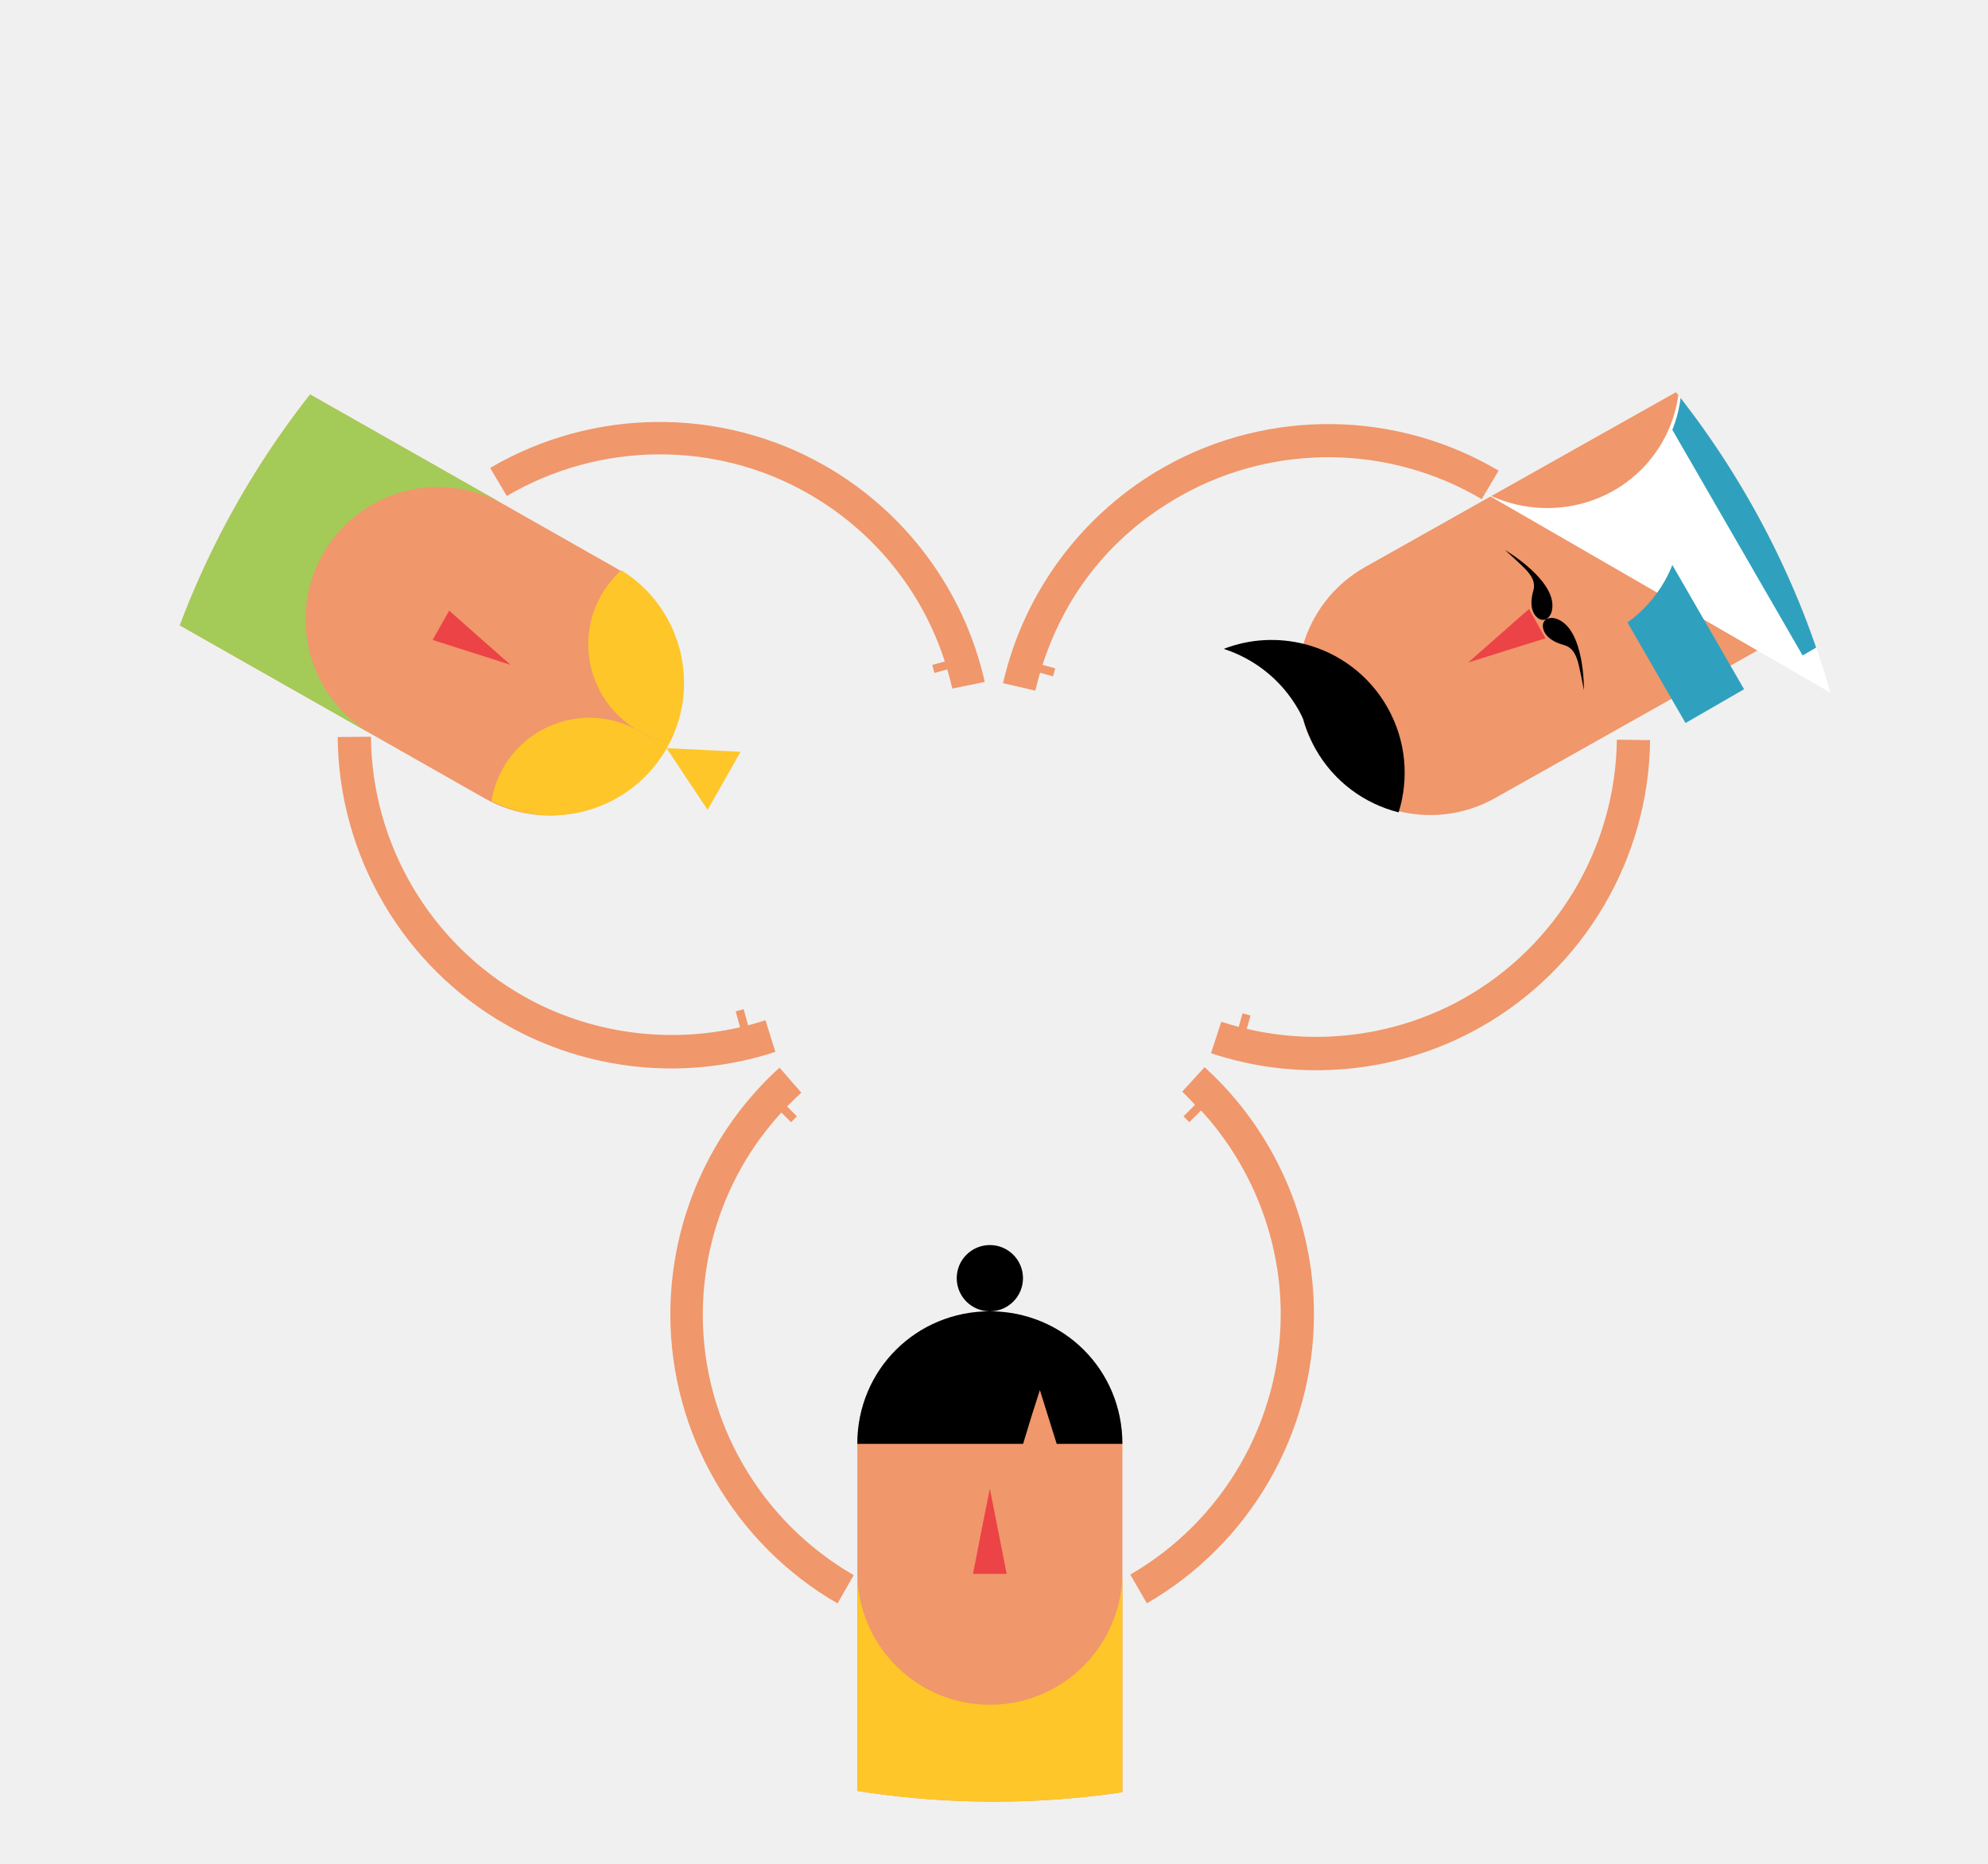
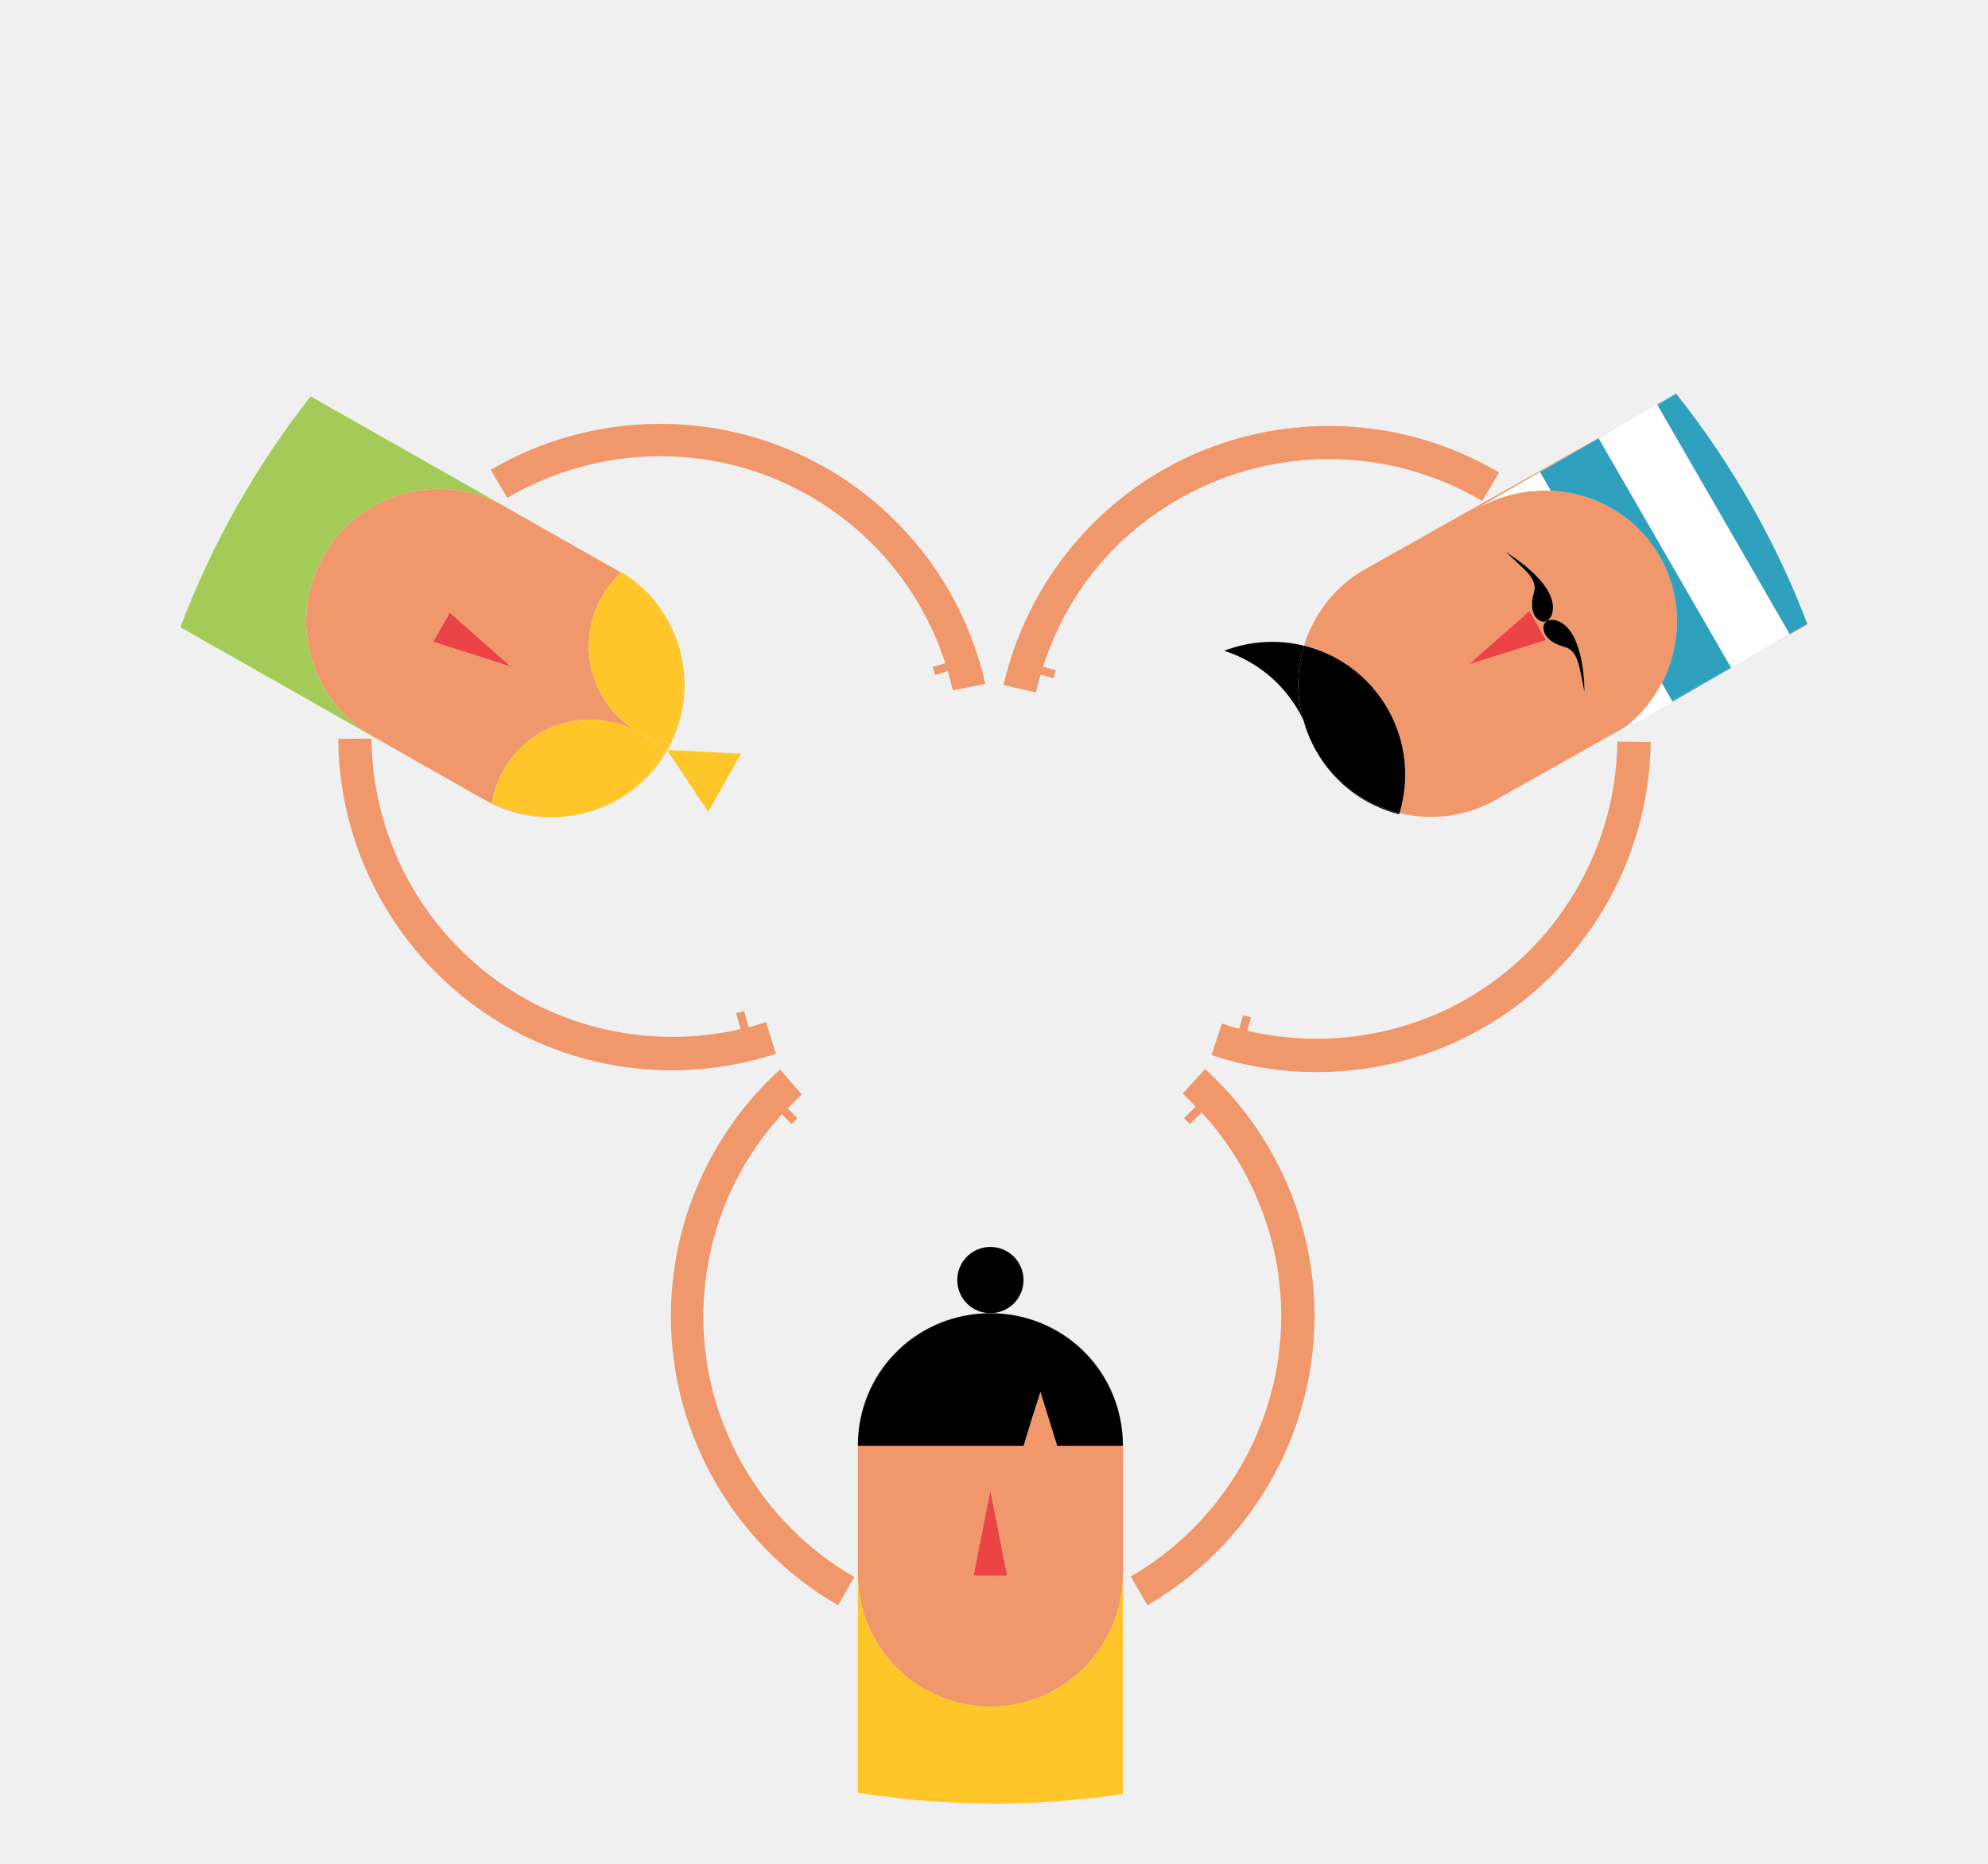
- <svg xmlns="http://www.w3.org/2000/svg" xmlns:xlink="http://www.w3.org/1999/xlink" version="1.1" id="Capa_1" x="0px" y="0px" width="480px" height="450px" viewBox="0 0 480 450" enable-background="new 0 0 480 450" xml:space="preserve">
-   <g>
-     <g>
-       <g>
-         <defs>
-           <circle id="SVGID_1_" cx="239.999" cy="225.001" r="209.989" />
-         </defs>
-         <clipPath id="SVGID_2_">
-           <use xlink:href="#SVGID_1_" overflow="visible" />
-         </clipPath>
-         <g clip-path="url(#SVGID_2_)">
-           <g>
-             <path fill="#F0976B" d="M239,316.608c-17.674,0.001-32,14.326-32,32.001l0,143.999c0,17.674,14.326,32.001,32,32       c17.669,0.001,32-14.326,32-31.999V348.608C270.999,330.937,256.671,316.609,239,316.608z" />
-             <polygon fill="#EC4346" points="238.999,380.003 234.938,380.002 236.967,369.55 238.999,359.438 241.031,369.723        243.061,380.003      " />
-             <path d="M252.805,335.2" />
-             <path fill="#FEC629" d="M239,411.606c-17.675,0.002-32-14.324-32-31.998l0,113c0,17.674,14.326,32.001,32,32       c17.669,0.001,32-14.326,32-31.999l-0.001-113.001C270.999,397.282,256.67,411.608,239,411.606z" />
-             <path d="M238.998,316.609c-17.673,0-32,14-32,32h40.028l2.03-6.665l2.024-6.321l2.028,6.493l2.027,6.493h15.862       C270.998,330.609,256.67,316.609,238.998,316.609z" />
-             <path d="M246.999,308.606c0.001,4.42-3.581,8.002-8,8.003c-4.416,0-8-3.583-8-8c0-4.419,3.583-8.001,8.002-8       C243.418,300.608,246.999,304.192,246.999,308.606z" />
-             <path fill="#F0976B" d="M169.69,317.524c0-18.236,6.79-35.648,18.979-48.913l2.332,2.332l1.414-1.414l-2.374-2.374       c1.4-1.429,2.323-2.339,3.434-3.348l-5.268-6.031c-16.779,15.243-26.351,36.925-26.351,59.581       c-0.001,28.699,15.483,55.418,40.368,69.778l3.9-6.832C183.712,367.37,169.691,343.373,169.69,317.524z" />
-             <path fill="#F0976B" d="M290.847,257.666l-5.405,5.896c1.105,1.008,2.396,2.474,3.088,3.195l-2.773,2.772l1.415,1.414       l2.827-2.827c12.191,13.265,19.229,30.923,19.229,49.157c0.001,25.851-13.909,49.959-36.322,62.895l4.006,6.936       c24.882-14.361,40.343-41.104,40.342-69.806C317.25,294.644,307.626,272.91,290.847,257.666z" />
-           </g>
-           <path d="M328.409,160.091" />
-           <path fill="#F0976B" d="M353.36,241.085c-15.897,8.943-34.79,11.455-52.328,7.326l0.901-3.221l-1.927-0.538l-0.918,3.281      c-0.968-0.249-2.783-0.771-4.209-1.242l-2.479,7.604c21.513,7.15,45.2,4.89,64.944-6.218      c25.014-14.07,40.759-40.653,41.075-69.379l-8.038-0.104C390.101,204.477,375.887,228.415,353.36,241.085z" />
-           <path fill="#F0976B" d="M242.182,164.946l7.795,1.799c0.334-1.461,0.854-3.361,1.145-4.317l3.126,0.874l0.539-1.925      l-3.065-0.858c5.853-18.095,17.517-31.896,33.409-40.839c22.529-12.672,50.356-12.354,72.621,0.838l4.079-6.887      c-24.719-14.642-55.604-15.008-80.62-0.935C261.463,123.804,247.239,142.847,242.182,164.946z" />
-           <path fill="#F0976B" d="M317.437,180.47c8.667,15.403,28.177,20.866,43.58,12.201l125.504-70.6      c15.403-8.664,20.868-28.176,12.201-43.582c-8.664-15.403-28.177-20.865-43.578-12.199l-125.505,70.598      C314.232,145.557,308.772,165.065,317.437,180.47z" />
-           <polygon fill="#EC4346" points="371.166,150.575 373.157,154.119 363.883,157.003 354.493,159.956 361.833,153.496       369.178,147.037     " />
-           <path d="M313.574,171.473c0.393,0.696,0.746,1.406,1.081,2.118c0.475,1.729,1.107,3.435,1.892,5.103      c0.334,0.711,0.688,1.414,1.076,2.108c4.48,7.968,11.864,13.265,20.079,15.335c2.525-8.139,1.84-17.255-2.667-25.265      c-4.474-7.957-11.837-13.269-20.04-15.358c-6.325-1.615-13.147-1.316-19.535,1.155      C302.88,159.063,309.451,164.144,313.574,171.473z" />
-           <g>
-             <path d="M382.438,166.638c0,0,0.258-14.975-6.707-17.266c-1.371-0.449-2.354,0.105-2.354,0.105s-0.938,0.5-0.855,1.789       c0.091,1.471,1.299,3.422,4.997,4.445c1.263,0.354,2.591,1.084,3.434,3.963C381.454,161.386,382.438,166.638,382.438,166.638z" />
-             <path d="M363.416,132.824c0,0,12.935,7.557,11.271,14.692c-0.327,1.409-1.309,1.959-1.309,1.959s-0.914,0.542-1.976-0.193       c-1.21-0.846-2.247-2.889-1.206-6.58c0.358-1.263,0.422-2.779-1.604-4.995C367.394,136.394,363.416,132.824,363.416,132.824z" />
-           </g>
-           <g>
-             <path d="M138.552,182.606" />
-             <path fill="#F0976B" d="M194.946,119.055c15.864,8.999,27.659,23.503,33.174,40.653l-3.029,0.836l0.532,1.929l3.09-0.854       c0.554,1.924,0.885,3.169,1.212,4.631l7.847-1.606c-4.979-22.12-19.109-41.146-38.814-52.326       c-24.958-14.167-55.84-13.887-80.61,0.663l4.018,6.77C144.673,106.643,172.466,106.294,194.946,119.055z" />
-             <path fill="#F0976B" d="M187.208,253.958l-2.386-7.629c-1.422,0.465-3.222,0.974-4.19,1.222l-1.073-3.9l-1.93,0.531       l1.058,3.841c-17.552,4.059-36.458,1.481-52.318-7.521c-22.478-12.757-36.618-36.745-36.804-62.622l-8.032,0.066       c0.21,28.729,15.834,55.375,40.793,69.54C142.027,258.67,165.669,261.03,187.208,253.958z" />
-             <path fill="#F0976B" d="M160.573,180.679c8.726-15.37,3.336-34.901-12.036-43.625L23.302,65.983       c-15.373-8.724-34.903-3.335-43.625,12.035c-8.723,15.369-3.334,34.903,12.037,43.625l125.239,71.07       C132.323,201.438,151.855,196.048,160.573,180.679z" />
-             <polygon fill="#EC4346" points="106.456,150.975 108.463,147.44 115.827,153.958 123.254,160.508 113.853,157.508        104.449,154.505      " />
-             <path fill="#A4CB57" d="M77.95,133.792c8.725-15.372,28.258-20.763,43.626-12.041L23.301,65.982       c-15.372-8.725-34.903-3.336-43.624,12.035c-8.723,15.37-3.334,34.903,12.037,43.625l98.274,55.771       C74.621,168.691,69.229,149.16,77.95,133.792z" />
-             <polygon fill="#FEC629" points="174.834,188.516 170.855,195.532 165.878,188.071 160.95,180.636 169.879,181.069        178.812,181.507      " />
-             <g>
-               <path fill="#FEC629" d="M160.456,181.546c0.176-0.295,0.358-0.583,0.531-0.884c0.277-0.493,0.541-0.988,0.791-1.488        c-2.594-0.471-5.158-1.374-7.587-2.749C156.625,177.804,158.721,179.55,160.456,181.546z" />
-               <path fill="#FEC629" d="M154.192,176.425c2.429,1.375,4.993,2.278,7.587,2.749c7.39-14.753,2.308-32.781-11.761-41.493        c-1.886,1.69-3.534,3.703-4.856,6.027C138.623,155.233,142.664,169.884,154.192,176.425z" />
-               <path fill="#FEC629" d="M160.456,181.546c-1.734-1.996-3.832-3.742-6.265-5.121c-11.527-6.541-26.177-2.499-32.718,9.027        c-1.439,2.534-2.364,5.222-2.814,7.941C133.512,200.955,151.748,195.813,160.456,181.546z" />
-             </g>
-           </g>
-           <g>
-             <g>
-               <g>
-                 <defs>
-                   <path id="SVGID_3_" d="M498.618,77.209c-8.836-15.306-28.657-20.405-44.268-11.393l-98.059,56.615          c15.612-9.015,35.433-3.915,44.271,11.391c8.836,15.304,3.343,35.021-12.271,44.034l98.058-56.614          C501.961,112.23,507.455,92.514,498.618,77.209z" />
-                 </defs>
-                 <clipPath id="SVGID_4_">
-                   <use xlink:href="#SVGID_3_" overflow="visible" />
-                 </clipPath>
-                 <rect x="343.556" y="20.503" transform="matrix(0.5 0.866 -0.866 0.5 316.9232 -306.9706)" clip-path="url(#SVGID_4_)" fill="#FFFFFF" width="161.501" height="200.953" />
-               </g>
-             </g>
-             <g>
-               <g>
-                 <defs>
-                   <path id="SVGID_5_" d="M498.618,77.209c-8.836-15.306-28.657-20.405-44.268-11.393l-98.059,56.615          c15.612-9.015,35.433-3.915,44.271,11.391c8.836,15.304,3.343,35.021-12.271,44.034l98.058-56.614          C501.961,112.23,507.455,92.514,498.618,77.209z" />
-                 </defs>
-                 <clipPath id="SVGID_6_">
-                   <use xlink:href="#SVGID_5_" overflow="visible" />
-                 </clipPath>
-                 <rect x="414.251" y="97.696" transform="matrix(0.5 0.866 -0.866 0.5 317.4279 -338.0851)" clip-path="url(#SVGID_6_)" fill="#2FA1BE" width="74.501" height="16.32" />
-               </g>
-             </g>
-             <g>
-               <g>
-                 <defs>
-                   <path id="SVGID_7_" d="M498.618,77.209c-8.836-15.306-28.657-20.405-44.268-11.393l-98.059,56.615          c15.612-9.015,35.433-3.915,44.271,11.391c8.836,15.304,3.343,35.021-12.271,44.034l98.058-56.614          C501.961,112.23,507.455,92.514,498.618,77.209z" />
-                 </defs>
-                 <clipPath id="SVGID_8_">
-                   <use xlink:href="#SVGID_7_" overflow="visible" />
-                 </clipPath>
-                 <rect x="386.424" y="113.762" transform="matrix(0.5 0.866 -0.866 0.5 317.4251 -305.9515)" clip-path="url(#SVGID_8_)" fill="#2FA1BE" width="74.5" height="16.321" />
-               </g>
-             </g>
-             <g>
-               <g>
-                 <defs>
-                   <path id="SVGID_9_" d="M498.618,77.209c-8.836-15.306-28.657-20.405-44.268-11.393l-98.059,56.615          c15.612-9.015,35.433-3.915,44.271,11.391c8.836,15.304,3.343,35.021-12.271,44.034l98.058-56.614          C501.961,112.23,507.455,92.514,498.618,77.209z" />
-                 </defs>
-                 <clipPath id="SVGID_10_">
-                   <use xlink:href="#SVGID_9_" overflow="visible" />
-                 </clipPath>
-                 <rect x="358.156" y="130.082" transform="matrix(0.5 0.866 -0.866 0.5 317.4268 -273.3098)" clip-path="url(#SVGID_10_)" fill="#2FA1BE" width="74.499" height="16.322" />
-               </g>
-             </g>
-           </g>
-         </g>
-       </g>
-     </g>
-   </g>
+ <svg xmlns="http://www.w3.org/2000/svg" version="1.1" id="Capa_1" x="0px" y="0px" width="480px" height="450px" viewBox="0 0 480 450" enable-background="new 0 0 480 450" xml:space="preserve">
+   <path fill="#F0976B" d="M240.717,317.104c-0.522-0.026-1.047-0.041-1.576-0.041c-0.004,0-0.009,0.001-0.013,0.001  s-0.009-0.001-0.013-0.001c-0.504,0-1.005,0.015-1.503,0.038c0.502-0.022,1.007-0.037,1.515-0.037  C239.661,317.063,240.19,317.077,240.717,317.104z" />
+   <path fill="#F0976B" d="M271.128,349.062c0-0.022-0.001-0.044-0.002-0.066C271.127,349.019,271.128,349.041,271.128,349.062  L271.128,349.062z" />
+   <path fill="#F0976B" d="M239.13,412.061c17.669,0.002,31.999-14.324,31.999-31.998v-30.999h-15.862l-2.027-6.493l-2.028-6.493  l-2.024,6.321l-2.03,6.665h-40.027v30.999C207.129,397.736,221.454,412.062,239.13,412.061z M237.096,370.005l2.032-10.112  l2.032,10.284l2.029,10.279h-4.061h-4.062L237.096,370.005z" />
+   <polygon fill="#EC4346" points="243.19,380.456 241.16,370.177 239.129,359.893 237.096,370.005 235.067,380.456 239.129,380.456   " />
+   <path fill="#FEC629" d="M239.13,412.061c-17.676,0.002-32.001-14.324-32.001-31.998v52.793c10.752,1.697,21.771,2.589,33,2.589  c10.534,0,20.882-0.785,31-2.283v-53.099C271.128,397.736,256.799,412.062,239.13,412.061z" />
+   <path d="M237.613,317.101c-16.97,0.774-30.486,14.48-30.485,31.963h0.001C207.129,331.896,220.643,317.894,237.613,317.101z" />
+   <path d="M271.126,348.996c-0.036-17.402-13.463-31.05-30.345-31.891C257.663,317.966,271.091,331.909,271.126,348.996z" />
+   <path d="M249.186,342.398l2.024-6.321l2.028,6.493l2.027,6.493h15.862c0-0.022-0.001-0.045-0.002-0.067  c-0.035-17.087-13.463-31.03-30.345-31.891c-0.002-0.001-0.004-0.001-0.006-0.001c-0.02-0.001-0.039-0.001-0.059-0.001  c-0.527-0.026-1.056-0.04-1.589-0.04c-0.508,0-1.013,0.015-1.515,0.037c-16.97,0.793-30.484,14.796-30.484,31.963h40.027  L249.186,342.398z" />
+   <path d="M239.141,317.062c4.413-0.008,7.989-3.586,7.987-8.002c0-4.415-3.582-7.998-7.998-7.997c-4.42-0.001-8.002,3.581-8.002,8  c0,4.412,3.577,7.992,7.987,7.999c0.004,0,0.009,0,0.013,0S239.137,317.062,239.141,317.062z" />
+   <polygon points="239.141,317.062 239.129,317.062 239.116,317.062 239.129,317.063 " />
+   <path fill="#F0976B" d="M169.819,317.979c0.001-18.237,6.79-35.649,18.979-48.913l2.332,2.332l1.414-1.414l-2.374-2.374  c1.399-1.429,2.323-2.339,3.434-3.348l-5.269-6.031c-16.779,15.243-26.351,36.925-26.351,59.58  c-0.001,28.7,15.483,55.419,40.368,69.78l3.9-6.832C183.842,367.823,169.82,343.827,169.819,317.979z" />
+   <path fill="#F0976B" d="M290.976,258.119l-5.404,5.896c1.105,1.008,2.395,2.474,3.088,3.195l-2.773,2.772l1.414,1.414l2.828-2.827  c12.191,13.265,19.229,30.924,19.229,49.157c0,25.852-13.91,49.959-36.323,62.895l4.006,6.936  c24.882-14.361,40.343-41.104,40.343-69.805C317.378,295.098,307.755,273.364,290.976,258.119z" />
+   <path fill="#F0976B" d="M292.531,254.75c21.512,7.15,45.199,4.889,64.943-6.219c25.014-14.07,40.76-40.653,41.076-69.379  l-8.039-0.104c-0.281,25.883-14.494,49.821-37.021,62.491c-15.898,8.943-34.791,11.455-52.328,7.326l0.9-3.221l-1.926-0.537  l-0.918,3.281c-0.969-0.25-2.785-0.771-4.209-1.242L292.531,254.75z" />
+   <path fill="#F0976B" d="M251.251,162.882l3.125,0.874l0.539-1.926l-3.064-0.858c5.853-18.095,17.517-31.896,33.408-40.839  c22.529-12.672,50.357-12.354,72.621,0.838l4.08-6.887c-24.719-14.642-55.605-15.008-80.621-0.935  c-19.746,11.108-33.971,30.151-39.027,52.25l7.795,1.8C250.441,165.739,250.96,163.838,251.251,162.882z" />
+   <path fill="#F0976B" d="M401.249,164.917c4.879-9.411,5.059-20.915-0.557-30.642c-5.617-9.726-15.67-15.322-26.258-15.803  c-6.073-0.276-12.322,1.126-18.014,4.412l15.422-8.903l14.135-8.161l6.505-3.755l-62.714,35.277  c-7.476,4.205-12.6,10.965-14.916,18.566c0.09,0.022,0.182,0.036,0.271,0.059c8.203,2.09,15.566,7.401,20.041,15.358  c4.457,7.922,5.172,16.926,2.742,24.998c7.598,1.847,15.885,0.937,23.238-3.199l31.547-17.745  C396.323,172.455,399.199,168.871,401.249,164.917z M374.818,147.97c-0.328,1.408-1.309,1.959-1.309,1.959s-0.914,0.543-1.977-0.193  c-1.209-0.846-2.246-2.889-1.205-6.58c0.357-1.263,0.422-2.778-1.604-4.995c-1.201-1.312-5.178-4.883-5.178-4.883  S376.48,140.834,374.818,147.97z M364.013,157.458l-9.391,2.953l7.34-6.461l7.346-6.459l1.988,3.539l1.99,3.543L364.013,157.458z   M382.568,167.092c0,0-0.984-5.252-1.486-6.964c-0.842-2.879-2.17-3.609-3.434-3.963c-3.697-1.023-4.906-2.975-4.996-4.445  c-0.082-1.289,0.855-1.789,0.855-1.789s0.982-0.554,2.354-0.104C382.825,152.118,382.568,167.092,382.568,167.092z" />
+   <path fill="#F0976B" d="M314.784,174.045c-0.072-0.155-0.15-0.31-0.227-0.465c0.68,2.509,1.676,4.975,3.008,7.344  c0.039,0.067,0.08,0.131,0.119,0.198c-0.36-0.651-0.696-1.309-1.008-1.975C315.892,177.48,315.259,175.775,314.784,174.045z" />
+   <path fill="#F0976B" d="M424.022,157.756l12.411-6.981c-0.02-0.051-0.038-0.101-0.057-0.151l-4.266,2.462L424.022,157.756z" />
+   <polygon fill="#EC4346" points="369.308,147.491 361.962,153.95 354.622,160.411 364.013,157.458 373.286,154.573 371.296,151.03   " />
+   <path d="M314.853,155.91c-6.248-1.539-12.966-1.223-19.264,1.214c7.42,2.394,13.992,7.474,18.115,14.804  c0.307,0.545,0.586,1.098,0.854,1.653C312.962,167.69,313.13,161.568,314.853,155.91z" />
+   <path d="M317.685,181.123c0.023,0.044,0.043,0.09,0.068,0.134c4.48,7.968,11.863,13.265,20.078,15.335  c0.027-0.088,0.049-0.179,0.076-0.267C329.658,194.32,322.226,189.06,317.685,181.123z" />
+   <path d="M335.165,171.327c-4.475-7.957-11.838-13.269-20.041-15.358c-0.09-0.022-0.182-0.036-0.271-0.059  c-1.723,5.658-1.891,11.78-0.295,17.671c0.076,0.155,0.154,0.31,0.227,0.465c0.475,1.729,1.107,3.435,1.893,5.103  c0.312,0.666,0.647,1.323,1.008,1.975c4.541,7.938,11.974,13.197,20.223,15.202C340.337,188.252,339.622,179.249,335.165,171.327z" />
+   <path d="M375.861,149.827c-1.371-0.449-2.354,0.104-2.354,0.104s-0.938,0.5-0.855,1.789c0.09,1.471,1.299,3.422,4.996,4.445  c1.264,0.354,2.592,1.084,3.434,3.963c0.502,1.712,1.486,6.964,1.486,6.964S382.825,152.118,375.861,149.827z" />
+   <path d="M368.724,138.161c2.025,2.217,1.961,3.732,1.604,4.995c-1.041,3.691-0.004,5.734,1.205,6.58  c1.062,0.736,1.977,0.193,1.977,0.193s0.98-0.551,1.309-1.959c1.662-7.136-11.271-14.692-11.271-14.692  S367.523,136.848,368.724,138.161z" />
+   <path fill="#F0976B" d="M228.249,160.163l-3.029,0.836l0.532,1.929l3.09-0.854c0.554,1.924,0.885,3.169,1.212,4.631l7.847-1.605  c-4.979-22.12-19.108-41.146-38.813-52.326c-24.958-14.166-55.84-13.887-80.61,0.663l4.018,6.771  c22.309-13.109,50.101-13.458,72.581-0.697C210.939,128.508,222.733,143.012,228.249,160.163z" />
+   <path fill="#F0976B" d="M122.455,247.939c19.701,11.184,43.344,13.545,64.882,6.473l-2.385-7.629  c-1.423,0.465-3.223,0.973-4.191,1.221l-1.073-3.898l-1.93,0.531l1.059,3.84c-17.552,4.059-36.458,1.482-52.318-7.52  c-22.479-12.758-36.617-36.746-36.805-62.623l-8.031,0.065C81.872,207.128,97.496,233.775,122.455,247.939z" />
+   <path fill="#F0976B" d="M78.08,134.246c-8.712,15.352-3.341,34.856,11.989,43.593l27.013,15.329  c5.474,3.106,11.475,4.415,17.327,4.129c-5.263,0.19-10.632-0.91-15.619-3.449c0.449-2.718,1.374-5.406,2.813-7.94  c6.541-11.526,21.19-15.568,32.718-9.027c-11.527-6.541-15.568-21.192-9.03-32.718c1.282-2.252,2.875-4.206,4.688-5.863  c-0.43-0.271-0.866-0.536-1.312-0.79l-27.036-15.343C106.274,113.502,86.791,118.9,78.08,134.246z M108.592,147.894l7.365,6.518  l7.427,6.55l-9.401-3l-9.403-3.002l2.006-3.53L108.592,147.894z" />
+   <polygon fill="#EC4346" points="113.982,157.961 123.384,160.961 115.957,154.412 108.592,147.894 106.585,151.429 104.579,154.959   " />
+   <path fill="#A4CB57" d="M90.069,177.838L43.568,151.45v0.001l46.55,26.417C90.101,177.858,90.086,177.847,90.069,177.838z" />
+   <path fill="#A4CB57" d="M121.706,122.206L75.011,95.708l-0.001,0.001l46.62,26.457C121.656,122.179,121.681,122.192,121.706,122.206  z" />
+   <path fill="#A4CB57" d="M78.08,134.246c8.711-15.346,28.194-20.743,43.551-12.08L75.01,95.708  c-13.154,16.718-23.812,35.487-31.442,55.741l46.501,26.389C74.739,169.102,69.368,149.597,78.08,134.246z" />
+   <path fill="#FEC629" d="M161.107,181.132l4.9,7.393l4.977,7.461l3.979-7.016l3.978-7.009l-8.933-0.438l-8.88-0.43  c-0.004,0.007-0.008,0.015-0.012,0.022C161.114,181.122,161.11,181.126,161.107,181.132z" />
+   <path fill="#FEC629" d="M160.703,181.132c-0.117,0.206-0.244,0.403-0.364,0.606c0.079,0.089,0.169,0.172,0.247,0.262  c0.173-0.29,0.352-0.572,0.521-0.868l-0.028-0.042l0.05,0.003c0.273-0.485,0.533-0.974,0.779-1.465  c-0.122-0.022-0.243-0.058-0.365-0.082C161.278,180.08,161,180.609,160.703,181.132z" />
+   <path fill="#FEC629" d="M160.339,181.739c0.12-0.203,0.247-0.4,0.364-0.606c0.297-0.523,0.575-1.053,0.84-1.586  c-2.469-0.488-4.907-1.356-7.222-2.667C156.643,178.196,158.651,179.855,160.339,181.739z" />
+   <path fill="#FEC629" d="M161.107,181.132c0.003-0.006,0.007-0.011,0.01-0.017c0.004-0.008,0.008-0.016,0.012-0.022l-0.05-0.003  L161.107,181.132z" />
+   <path fill="#FEC629" d="M161.543,179.546c0.122,0.024,0.243,0.06,0.365,0.082c7.39-14.753,2.308-32.781-11.761-41.493  c-0.058,0.052-0.11,0.11-0.168,0.163C163.835,147.047,168.82,164.898,161.543,179.546z" />
+   <path fill="#FEC629" d="M145.291,144.162c-6.538,11.525-2.497,26.177,9.03,32.718c2.314,1.311,4.753,2.179,7.222,2.667  c7.277-14.648,2.292-32.499-11.563-41.248C148.166,139.956,146.573,141.91,145.291,144.162z" />
+   <path fill="#FEC629" d="M134.409,197.296c10.406-0.377,20.393-5.82,26.177-15.296c-0.078-0.09-0.168-0.173-0.247-0.262  C154.66,191.259,144.77,196.79,134.409,197.296z" />
+   <path fill="#FEC629" d="M160.339,181.739c-1.688-1.884-3.695-3.543-6.018-4.859c-11.527-6.541-26.177-2.499-32.718,9.027  c-1.439,2.534-2.364,5.223-2.813,7.94c4.987,2.539,10.356,3.64,15.619,3.449C144.77,196.79,154.66,191.259,160.339,181.739z" />
+   <path fill="#FEC629" d="M160.339,181.739c-1.688-1.884-3.695-3.543-6.018-4.859C156.643,178.196,158.65,179.855,160.339,181.739z" />
+   <polygon fill="#FFFFFF" points="400.111,97.661 392.483,102.066 400.16,97.747 " />
+   <path fill="#FFFFFF" d="M392.693,175.38c-1.326,1.067-2.749,2.051-4.271,2.93l15.42-8.902l-0.13-0.227L392.693,175.38z" />
+   <polygon fill="#FFFFFF" points="417.978,161.246 424.022,157.756 417.939,161.178 " />
+   <polygon fill="#FFFFFF" points="400.16,97.747 392.483,102.066 385.978,105.821 417.939,161.178 424.022,157.756 432.111,153.085   " />
+   <path fill="#FFFFFF" d="M401.249,164.917c-2.05,3.953-4.926,7.537-8.557,10.463l11.019-6.199L401.249,164.917z" />
+   <path fill="#FFFFFF" d="M356.421,122.885c5.691-3.286,11.94-4.688,18.014-4.412l-2.592-4.491L356.421,122.885z" />
+   <path fill="#2FA1BE" d="M400.16,97.747l4.63-2.604c-0.032-0.042-0.066-0.083-0.1-0.125l-4.58,2.644L400.16,97.747z" />
+   <path fill="#2FA1BE" d="M432.111,153.085l4.266-2.462c-7.695-20.169-18.403-38.848-31.586-55.481l-4.63,2.604L432.111,153.085z" />
+   <polygon fill="#2FA1BE" points="403.711,169.181 403.841,169.408 417.978,161.246 417.939,161.178 " />
+   <path fill="#2FA1BE" d="M374.435,118.473c10.588,0.48,20.641,6.077,26.258,15.803c5.615,9.727,5.436,21.23,0.557,30.642l2.462,4.264  l14.228-8.003l-31.961-55.357l-14.135,8.161L374.435,118.473z" />
</svg>
